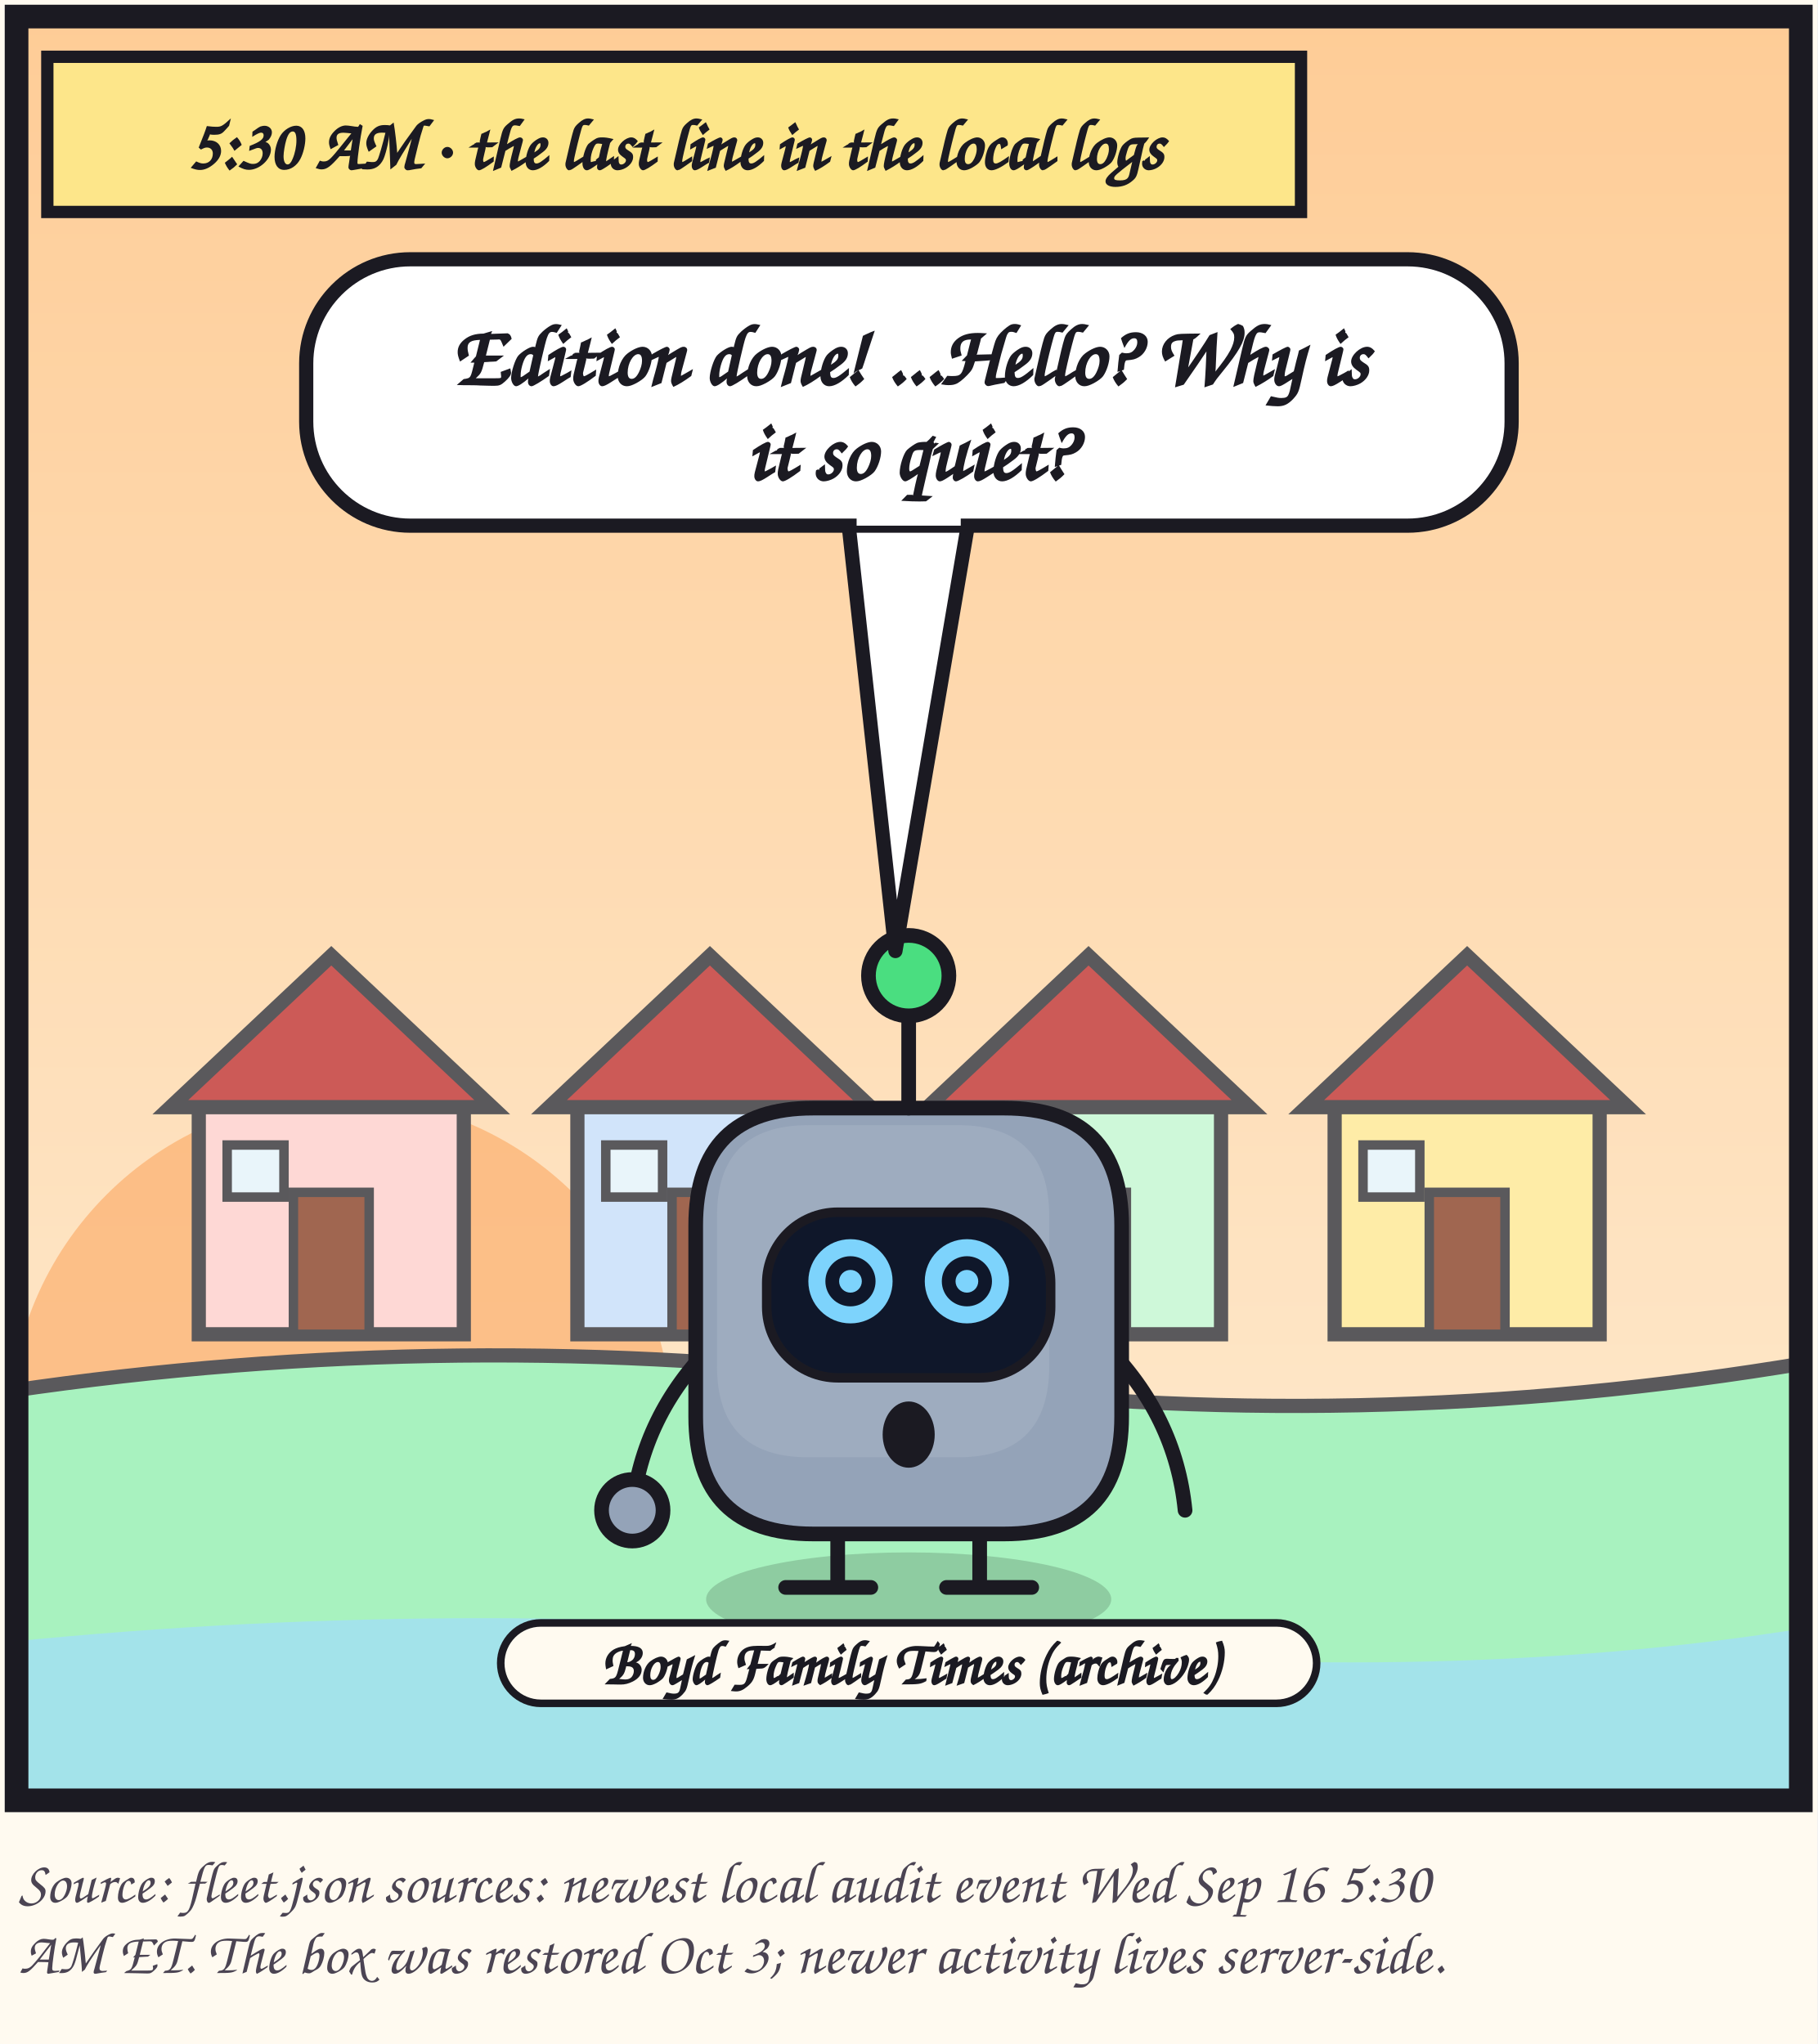
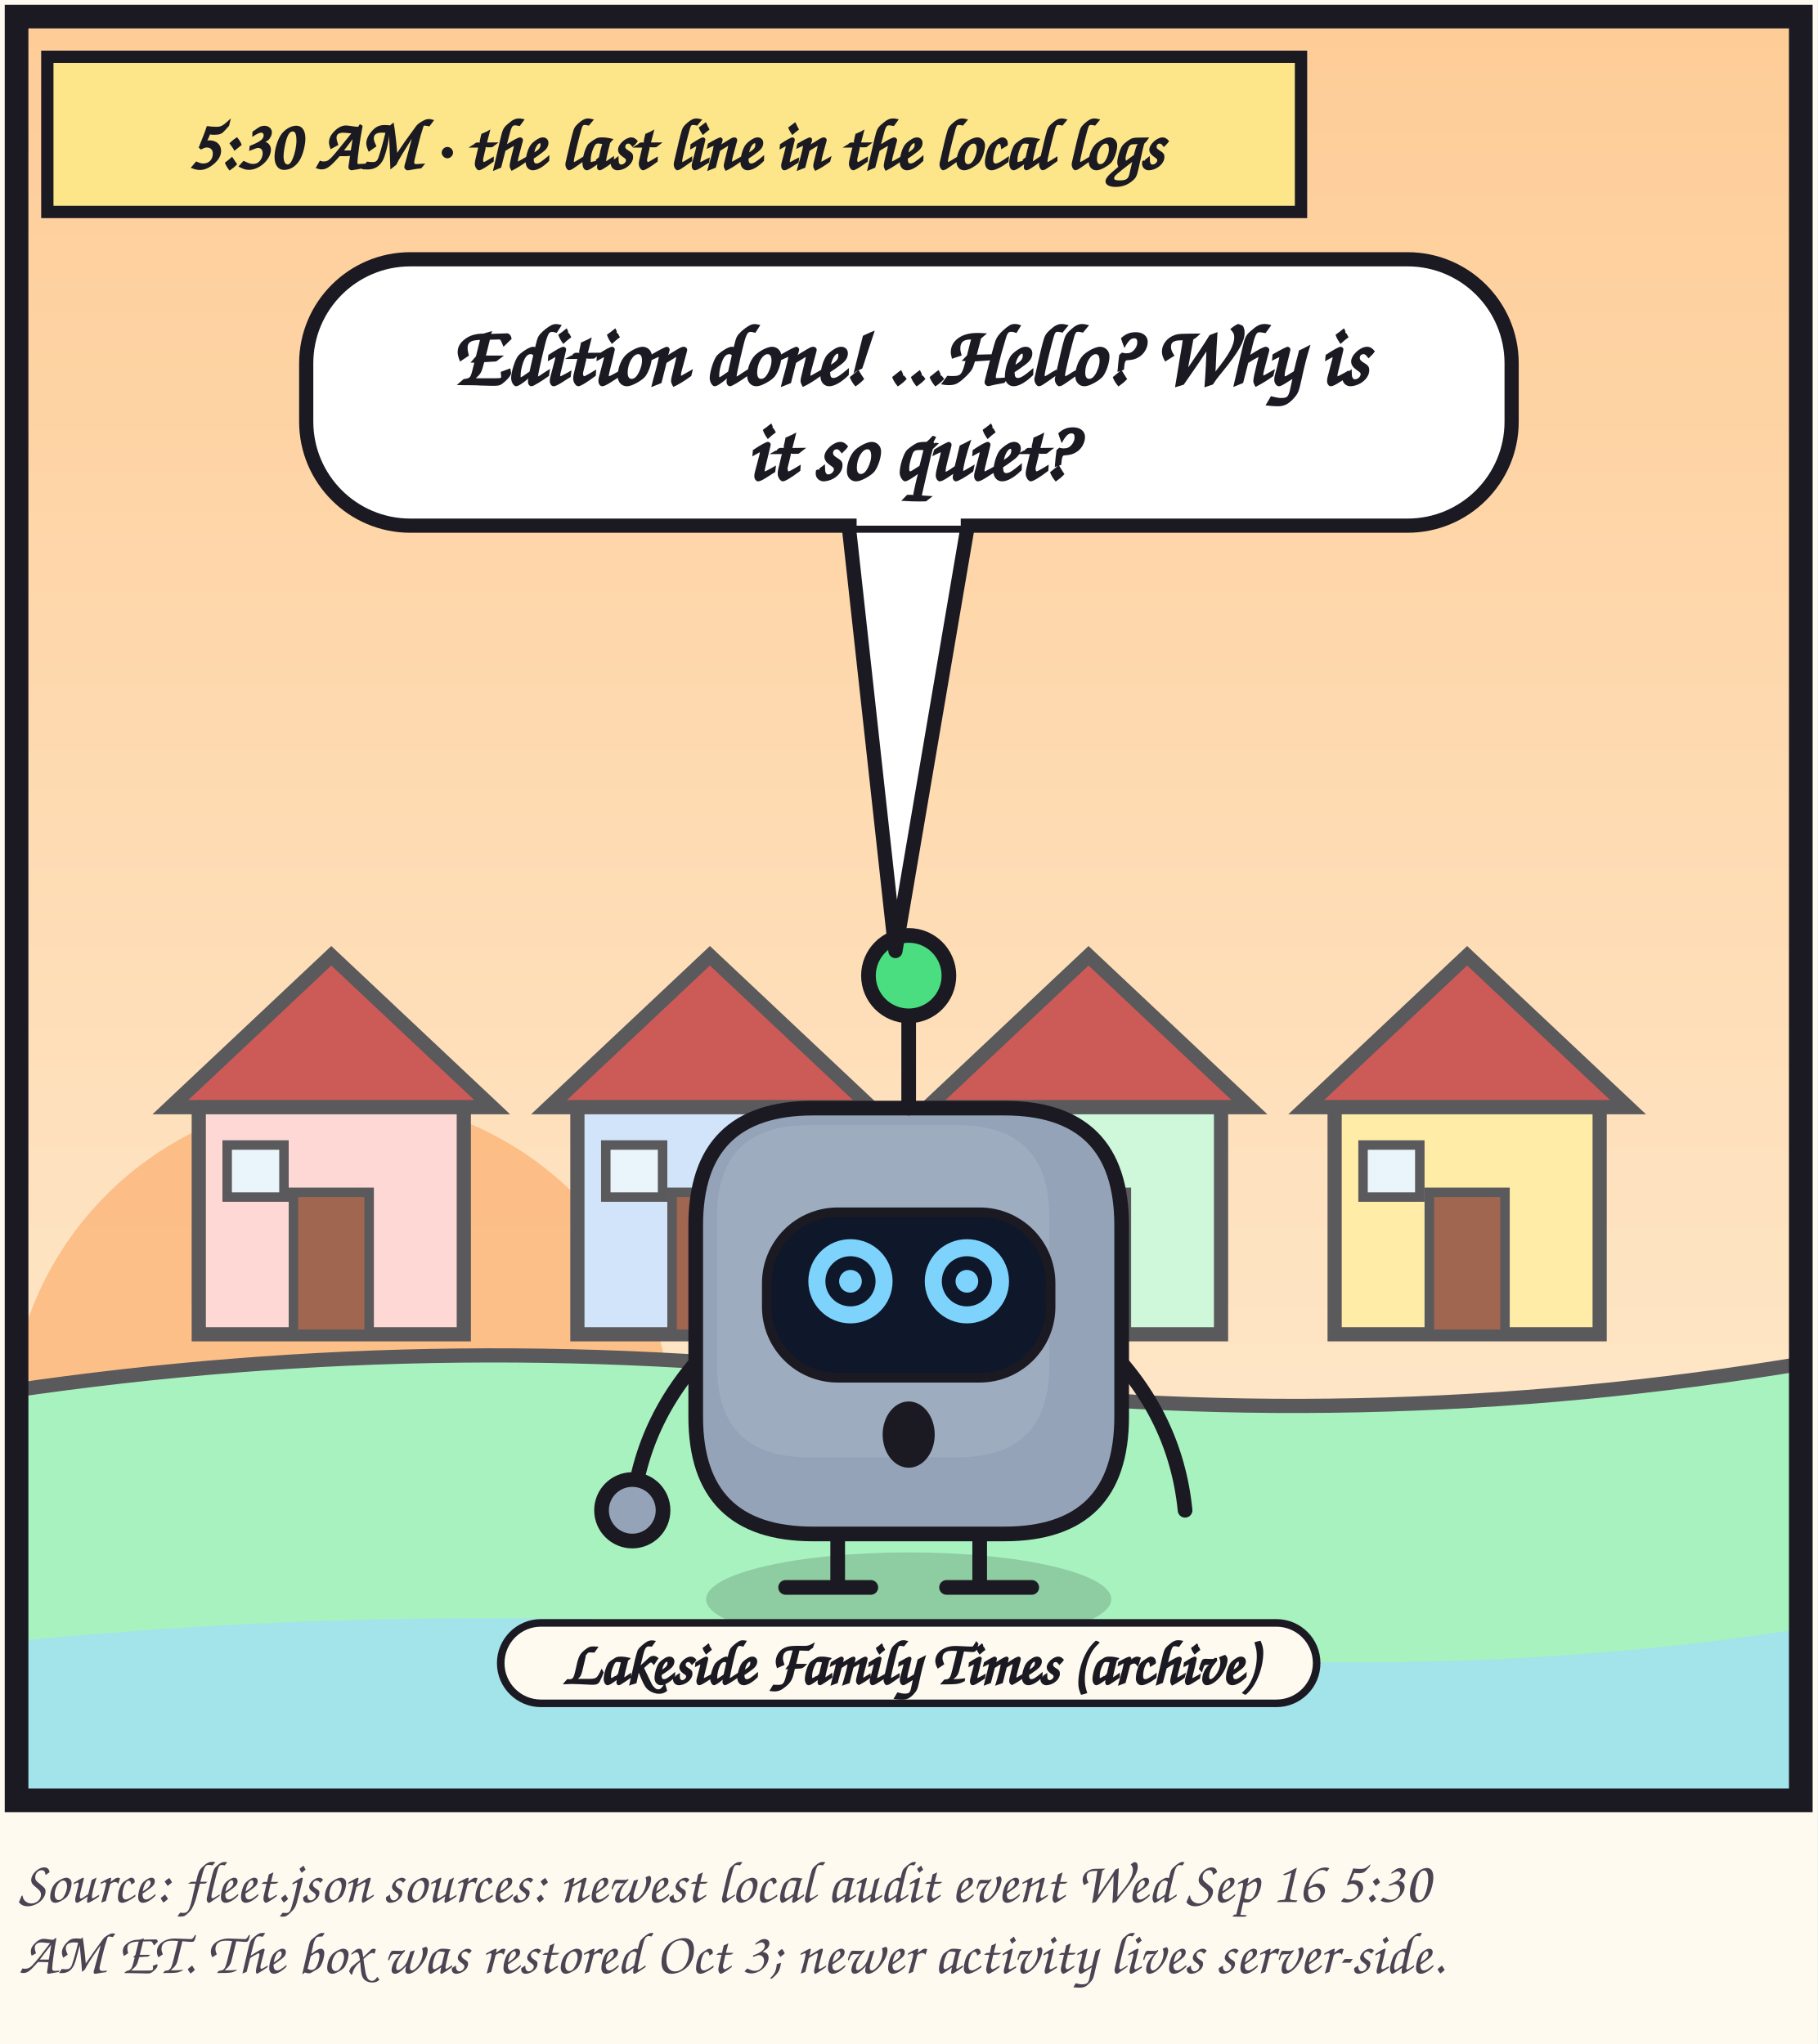
<svg xmlns="http://www.w3.org/2000/svg" width="384" height="432" viewBox="-2 -2 384 432">
  <style>
.bub{font-family:'Comic Neue','Comic Sans MS',cursive;font-weight:700;fill:#1b1a22}
.cap{font-family:'Comic Neue','Comic Sans MS',cursive;font-weight:700;fill:#1b1a22}
.tag{font-family:'Comic Neue',cursive;font-weight:700;font-size:13px;fill:#1b1a22}
.tiny{font-family:'Comic Neue',cursive;font-weight:700;font-size:9px;fill:#1b1a22}
.sign{font-family:'Bangers','Impact',sans-serif;letter-spacing:.5px;fill:#1b1a22}
.chalk{font-family:'Comic Neue',cursive;font-weight:700;fill:#f0fdf4}
.sfx{font-family:'Bangers','Impact',sans-serif;stroke:#1b1a22;stroke-width:2.2px;paint-order:stroke;letter-spacing:1px}
.zzz{font-family:'Bangers','Impact',sans-serif;fill:#6366f1;stroke:#1b1a22;stroke-width:1.4px;paint-order:stroke}
.title{font-family:'Bangers','Impact',sans-serif;letter-spacing:1.5px}
.src{font-family:'Comic Neue',cursive;font-size:12.5px;fill:#4b4453}
.srcb{font-family:'Comic Neue',cursive;font-weight:700;font-size:12.5px;fill:#1b1a22}
</style>
  <rect x="-2" y="-2" width="384" height="432" fill="#fffaf0" />
  <defs>
    <linearGradient id="skydaily-2026-09-16-solo2" x1="0" y1="0" x2="0" y2="1">
      <stop offset="0" stop-color="#fdba74" />
      <stop offset="1" stop-color="#fde7c8" />
    </linearGradient>
    <clipPath id="clipdaily-2026-09-16-solo2">
      <rect width="380" height="380" />
    </clipPath>
  </defs>
  <g clip-path="url(#clipdaily-2026-09-16-solo2)">
    <rect width="380" height="380" fill="url(#skydaily-2026-09-16-solo2)" />
    <circle cx="70" cy="300" r="70" fill="#fb923c" opacity=".7" />
    <path d="M0,292 Q95,278 190,290 T380,286 V380 H0Z" fill="#86efac" stroke="#1b1a22" stroke-width="3" />
    <path d="M0,345 Q100,335 200,345 T380,342 V380 H0Z" fill="#7dd3fc" opacity=".75" />
    <rect x="40" y="230" width="56" height="50" fill="#fecaca" stroke="#1b1a22" stroke-width="3" />
    <path d="M34,232 L68,200 L102,232Z" fill="#b91c1c" stroke="#1b1a22" stroke-width="3" />
    <rect x="60" y="250" width="16" height="30" fill="#7c2d12" stroke="#1b1a22" stroke-width="2" />
    <rect x="46" y="240" width="12" height="11" fill="#e0f2fe" stroke="#1b1a22" stroke-width="2" />
    <rect x="120" y="230" width="56" height="50" fill="#bfdbfe" stroke="#1b1a22" stroke-width="3" />
    <path d="M114,232 L148,200 L182,232Z" fill="#b91c1c" stroke="#1b1a22" stroke-width="3" />
    <rect x="140" y="250" width="16" height="30" fill="#7c2d12" stroke="#1b1a22" stroke-width="2" />
    <rect x="126" y="240" width="12" height="11" fill="#e0f2fe" stroke="#1b1a22" stroke-width="2" />
    <rect x="200" y="230" width="56" height="50" fill="#bbf7d0" stroke="#1b1a22" stroke-width="3" />
    <path d="M194,232 L228,200 L262,232Z" fill="#b91c1c" stroke="#1b1a22" stroke-width="3" />
    <rect x="220" y="250" width="16" height="30" fill="#7c2d12" stroke="#1b1a22" stroke-width="2" />
    <rect x="206" y="240" width="12" height="11" fill="#e0f2fe" stroke="#1b1a22" stroke-width="2" />
    <rect x="280" y="230" width="56" height="50" fill="#fde68a" stroke="#1b1a22" stroke-width="3" />
    <path d="M274,232 L308,200 L342,232Z" fill="#b91c1c" stroke="#1b1a22" stroke-width="3" />
    <rect x="300" y="250" width="16" height="30" fill="#7c2d12" stroke="#1b1a22" stroke-width="2" />
    <rect x="286" y="240" width="12" height="11" fill="#e0f2fe" stroke="#1b1a22" stroke-width="2" />
    <rect width="380" height="380" fill="#fffaf0" opacity=".28" />
    <g transform="translate(190,334)">
      <ellipse cx="0" cy="2" rx="42.8" ry="9.9" fill="rgba(0,0,0,.16)" />
      <path d="M-15,-21.8 V-1 M15,-21.8 V-1" stroke="#1b1a22" stroke-width="3.1" stroke-linejoin="round" stroke-linecap="round" fill="none" />
      <path d="M-26,-0.5 H-8 M8,-0.5 H26" stroke="#1b1a22" stroke-width="3.1" stroke-linejoin="round" stroke-linecap="round" fill="none" />
      <path d="M-41.4,-51.8 q-15,15 -17,35 M41.4,-51.8 q15,15 17,35" stroke="#1b1a22" stroke-width="3.1" stroke-linejoin="round" stroke-linecap="round" fill="none" />
      <circle cx="-58.4" cy="-16.8" r="6.5" fill="#94a3b8" stroke="#1b1a22" stroke-width="3.1" stroke-linejoin="round" stroke-linecap="round" />
      <g transform="translate(0,-56.8)">
        <path d="M-20.2,-45 H20.2 Q45,-45 45,-20.2 V20.2 Q45,45 20.2,45 H-20.2 Q-45,45 -45,20.2 V-20.2 Q-45,-45 -20.2,-45Z" fill="#94a3b8" stroke="#1b1a22" stroke-width="3.1" stroke-linejoin="round" stroke-linecap="round" />
        <path d="M-15.8,-35.1 H15.8 Q35.1,-35.1 35.1,-15.8 V15.8 Q35.1,35.1 15.8,35.1 H-15.8 Q-35.1,35.1 -35.1,15.8 V-15.8 Q-35.1,-35.1 -15.8,-35.1Z" fill="#b1bccb" opacity=".35" transform="translate(-5.4,-6.3)" />
        <path d="M0,-45 V-67.5" stroke="#1b1a22" stroke-width="3.1" stroke-linejoin="round" stroke-linecap="round" />
        <circle cx="0" cy="-73" r="8.5" fill="#4ade80" stroke="#1b1a22" stroke-width="3.1" stroke-linejoin="round" stroke-linecap="round" />
        <rect x="-30" y="-23" width="60" height="35" rx="15" fill="#0f172a" stroke="#1b1a22" stroke-width="2" />
        <g transform="translate(0,-6)">
          <circle cx="-12.3" cy="-2.4" r="7.1" fill="none" stroke="#7dd3fc" stroke-width="3.6" />
          <circle cx="-12.3" cy="-2.4" r="2.4" fill="#7dd3fc" />
          <circle cx="12.3" cy="-2.4" r="7.1" fill="none" stroke="#7dd3fc" stroke-width="3.6" />
          <circle cx="12.3" cy="-2.4" r="2.4" fill="#7dd3fc" />
        </g>
        <ellipse cx="0" cy="24" rx="5.5" ry="7" fill="#1b1a22" />
      </g>
    </g>
    <g>
      <rect x="103.8" y="341" width="172.4" height="17" rx="8.5" fill="#fffaf0" stroke="#1b1a22" stroke-width="1.6" />
-       <text x="190" y="354" text-anchor="middle" class="tag">Boyd Family Times (archive)</text>
+       <text x="190" y="354" text-anchor="middle" class="tag">Lakeside Family Times (archive)</text>
    </g>
    <rect x="8" y="10" width="264.9" height="32.8" fill="#fde68a" stroke="#1b1a22" stroke-width="2.6" />
    <text x="140.5" y="33.8" text-anchor="middle" class="cap" font-size="15">5:30 AM · the last line in the local logs</text>
    <path d="M177,106.1 L187.2,199 L203,106.1" fill="#ffffff" stroke="#1b1a22" stroke-width="3" stroke-linejoin="round" />
    <rect x="62.7" y="52.8" width="254.7" height="56.3" rx="22" fill="#ffffff" stroke="#1b1a22" stroke-width="3" />
    <path d="M179,107.1 H201" stroke="#ffffff" stroke-width="4" />
    <text x="190" y="79.4" text-anchor="middle" class="bub" font-size="18">Edition done! ...Hello? Why is</text>
    <text x="190" y="99.5" text-anchor="middle" class="bub" font-size="18">it so quiet?</text>
  </g>
  <rect x="1.5" y="1.5" width="377" height="377" fill="none" stroke="#1b1a22" stroke-width="5" />
  <text x="2" y="400" class="src">Source: fleet.json sources: newest local audit event Wed Sep 16 5:30</text>
  <text x="2" y="415" class="src">AM ET. The box was restored Oct 3; newer activity lives server-side.</text>
</svg>
